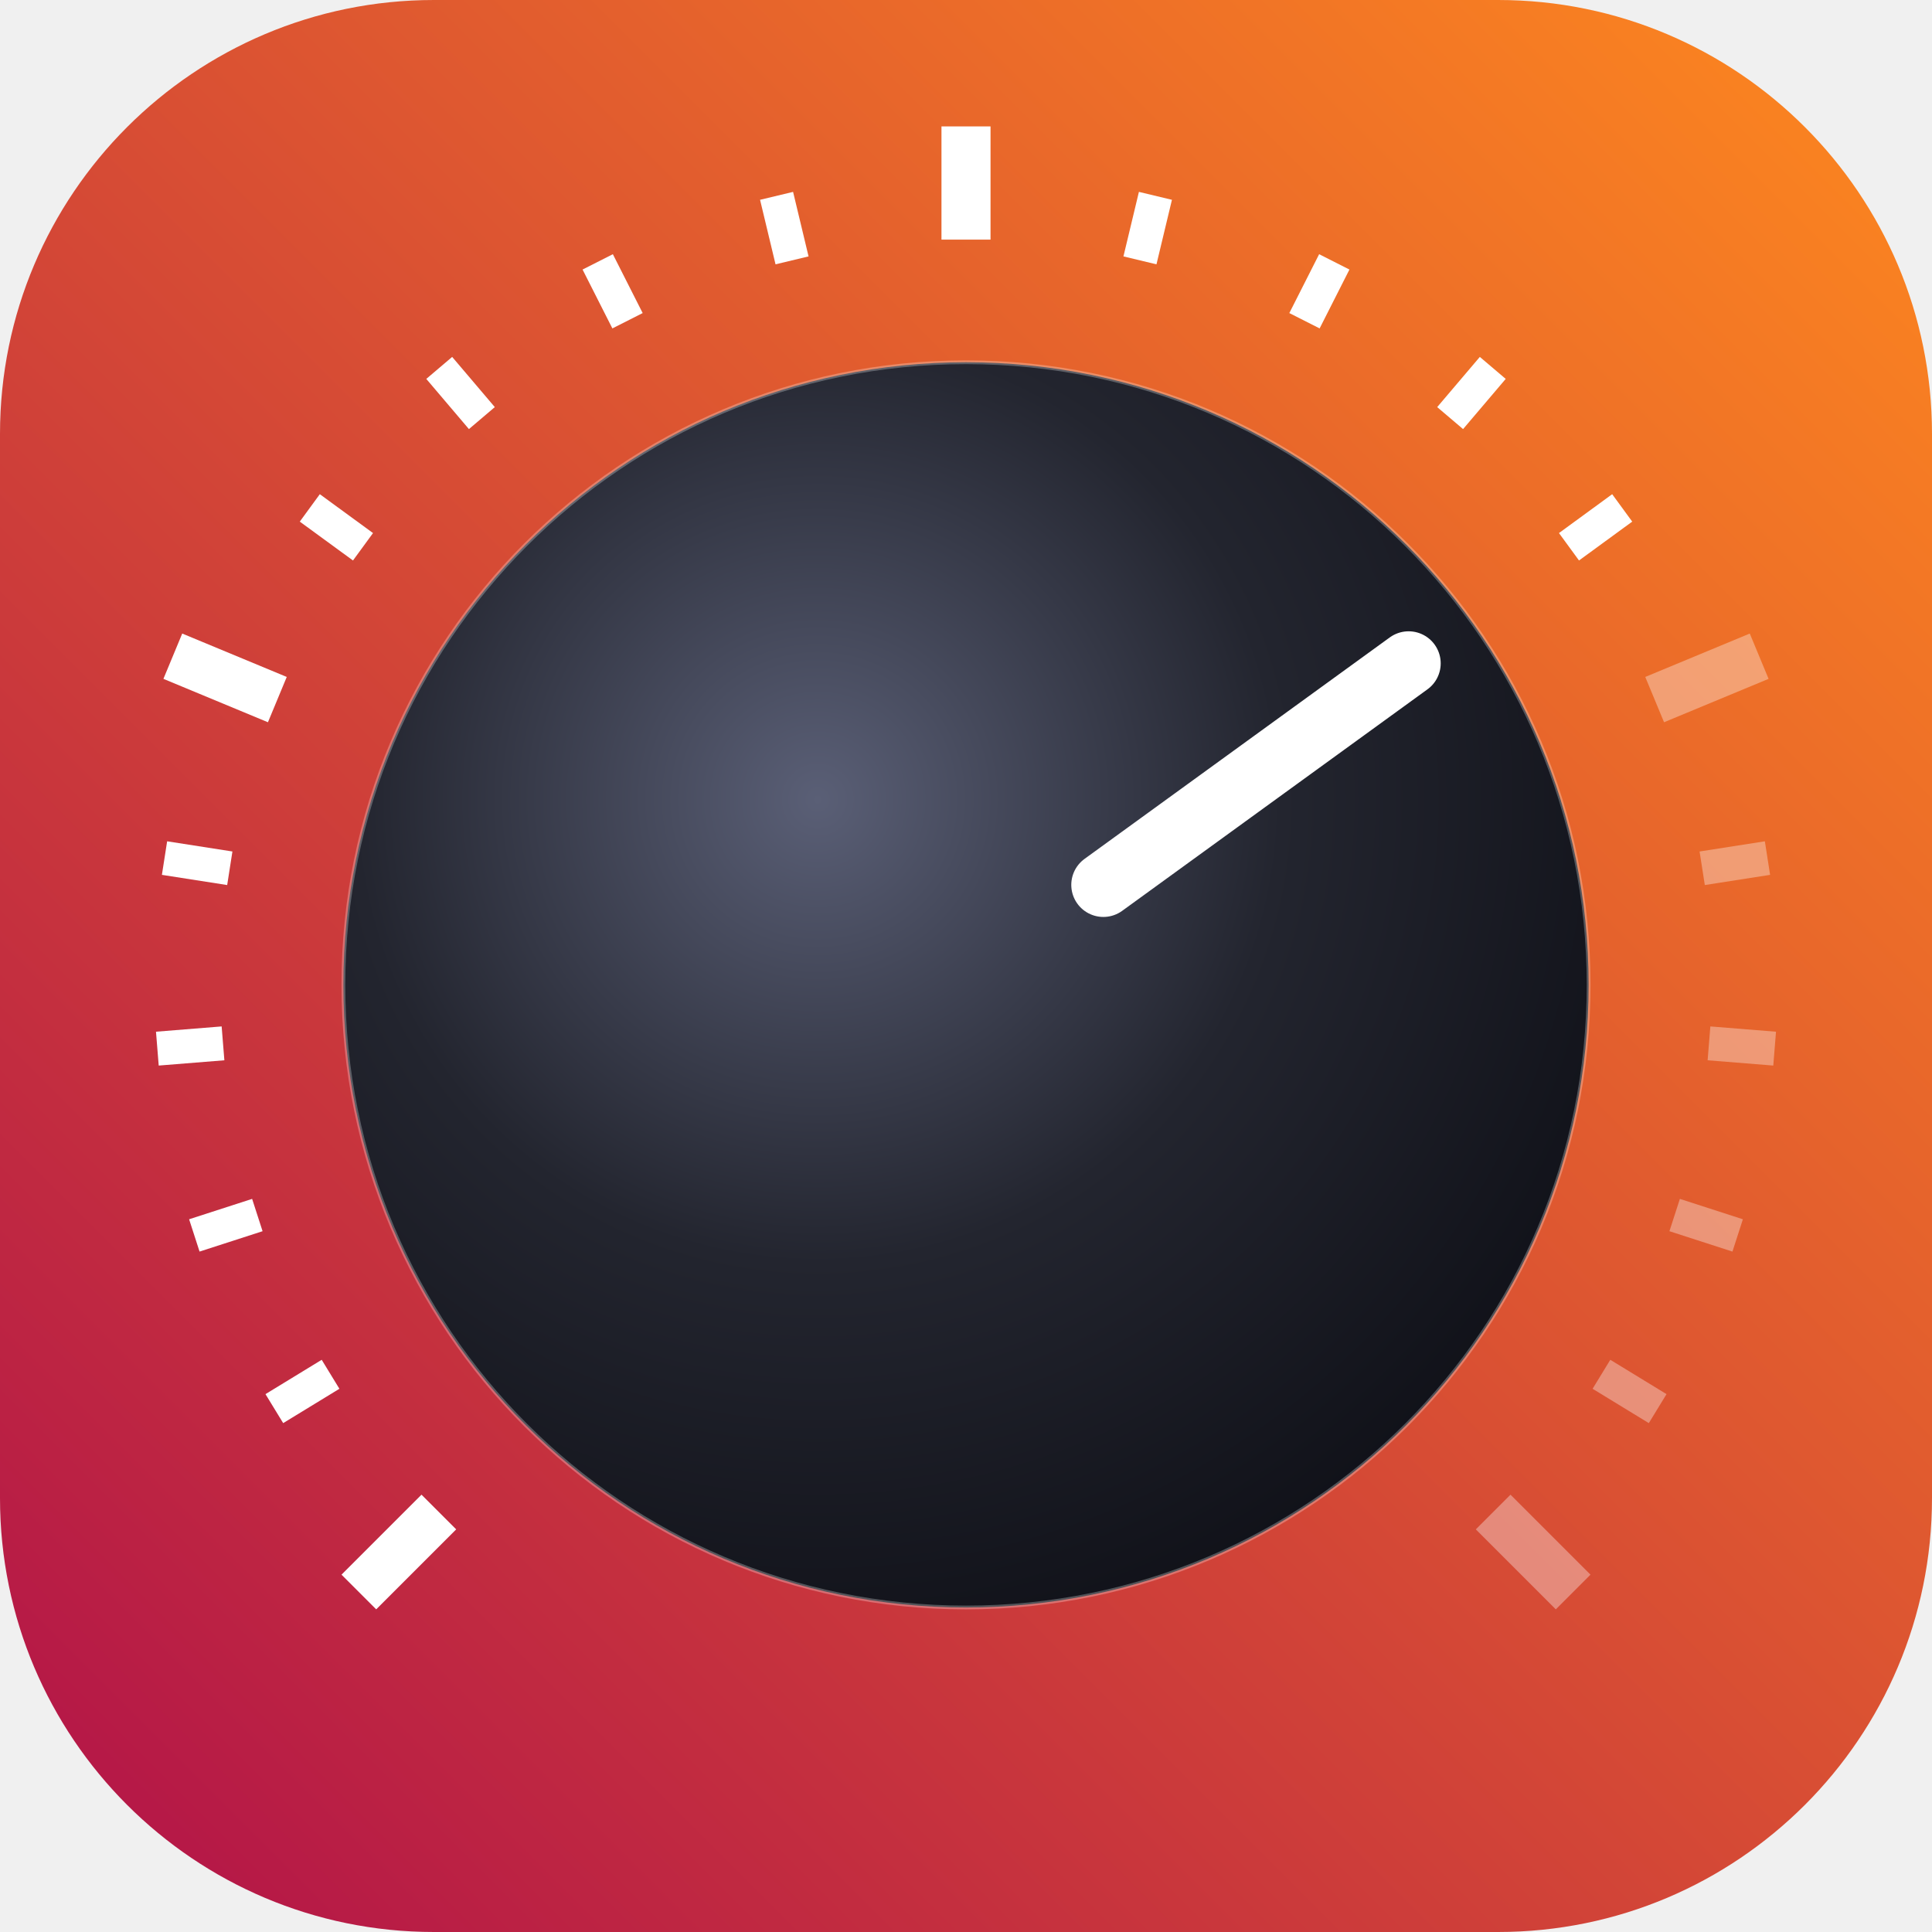
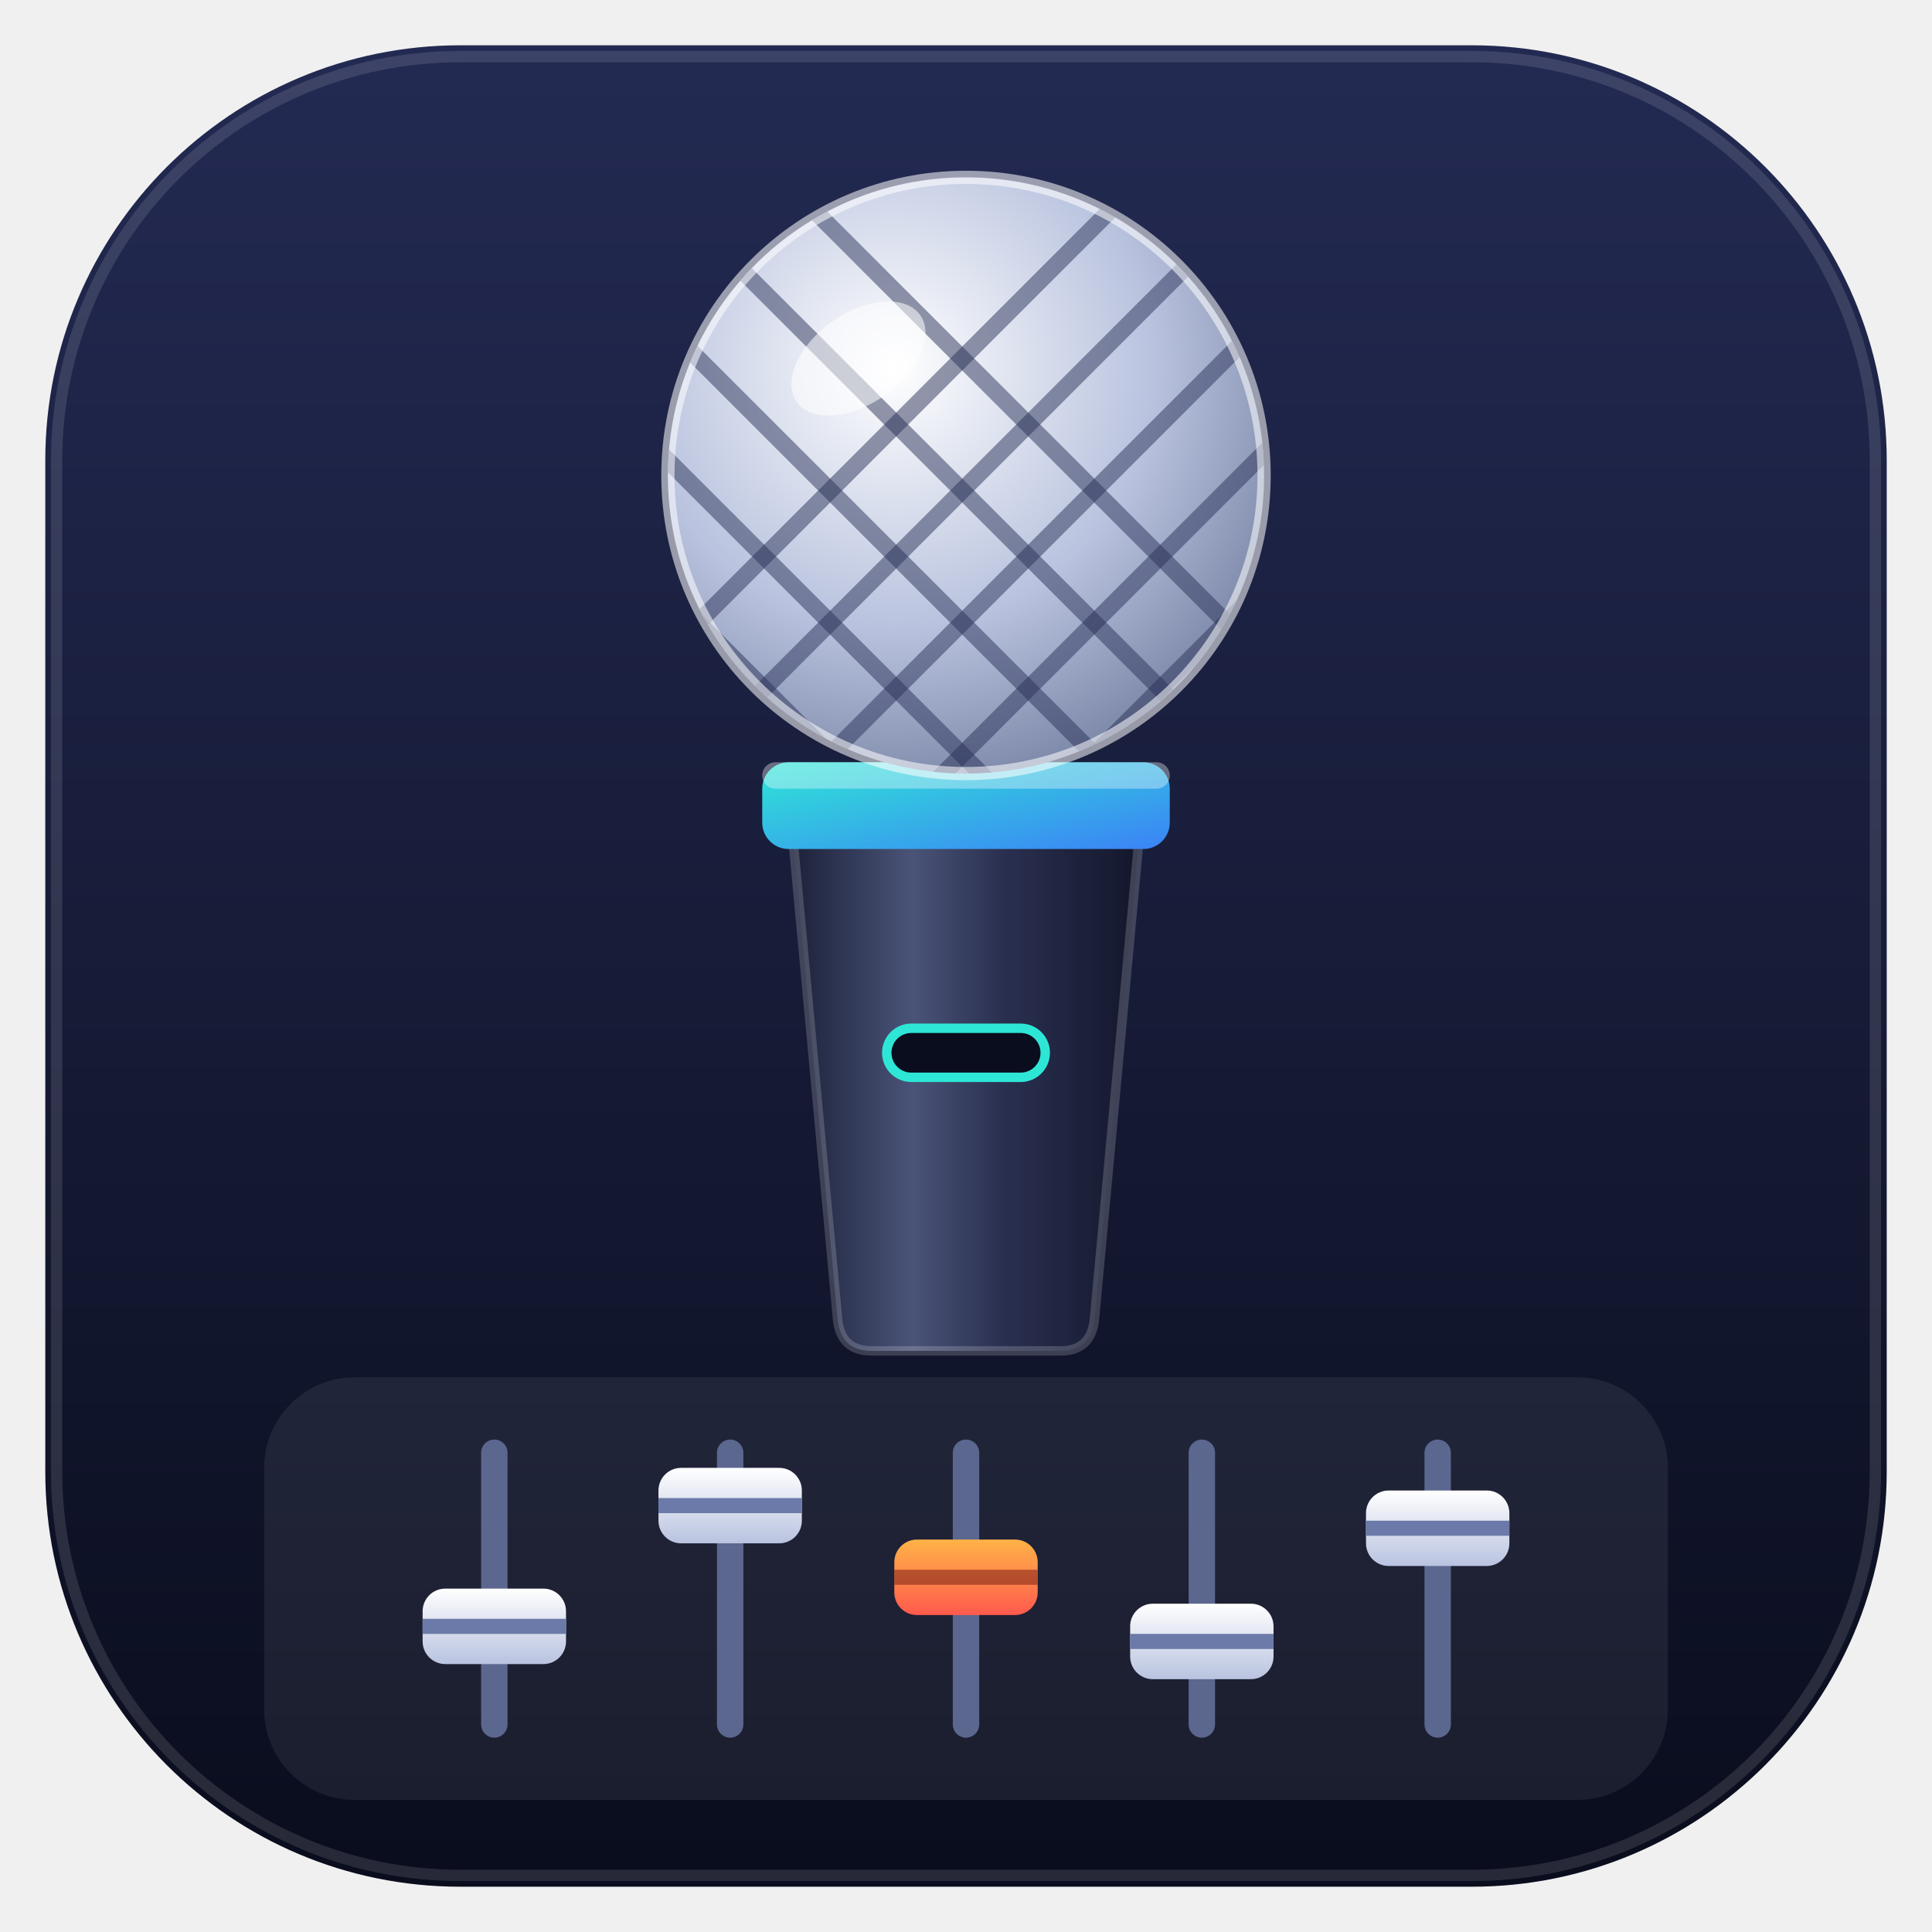
- <svg xmlns="http://www.w3.org/2000/svg" viewBox="0 0 512 512">
+ <svg xmlns="http://www.w3.org/2000/svg" viewBox="0 0 1024 1024">
  <defs>
-     <linearGradient id="bg" x1="0" y1="1" x2="1" y2="0">
-       <stop offset="0" stop-color="#b0104a" />
-       <stop offset="1" stop-color="#ff8a1e" />
+     <linearGradient id="bg" x1="0" y1="0" x2="0" y2="1">
+       <stop offset="0" stop-color="#232a52" />
+       <stop offset="1" stop-color="#0a0d1d" />
    </linearGradient>
-     <radialGradient id="kn" cx="0.38" cy="0.35" r="0.75">
-       <stop offset="0" stop-color="#5a5f76" />
-       <stop offset="0.5" stop-color="#23252f" />
-       <stop offset="1" stop-color="#0e0f16" />
+     <linearGradient id="cap" x1="0" y1="0" x2="1" y2="0">
+       <stop offset="0" stop-color="#9aa6c8" />
+       <stop offset=".45" stop-color="#f4f7ff" />
+       <stop offset="1" stop-color="#7d89ad" />
+     </linearGradient>
+     <linearGradient id="acc" x1="0" y1="0" x2="1" y2="1">
+       <stop offset="0" stop-color="#2ee6d6" />
+       <stop offset="1" stop-color="#3b82f6" />
+     </linearGradient>
+     <linearGradient id="warm" x1="0" y1="0" x2="0" y2="1">
+       <stop offset="0" stop-color="#ffb347" />
+       <stop offset="1" stop-color="#ff5a4d" />
+     </linearGradient>
+     <linearGradient id="knob" x1="0" y1="0" x2="0" y2="1">
+       <stop offset="0" stop-color="#ffffff" />
+       <stop offset="1" stop-color="#b9c3e0" />
+     </linearGradient>
+     <clipPath id="cc">
+       <rect x="372" y="110" width="280" height="430" rx="140" />
+     </clipPath>
+   </defs>
+   <rect x="24" y="24" width="976" height="976" rx="220" fill="url(#bg)" />
+   <rect x="30" y="30" width="964" height="964" rx="214" fill="none" stroke="#ffffff" stroke-opacity=".12" stroke-width="6" />
+   <defs>
+     <radialGradient id="ball" cx=".38" cy=".32" r=".8">
+       <stop offset="0" stop-color="#ffffff" />
+       <stop offset=".55" stop-color="#b8c2de" />
+       <stop offset="1" stop-color="#6b7799" />
    </radialGradient>
+     <linearGradient id="body" x1="0" y1="0" x2="1" y2="0">
+       <stop offset="0" stop-color="#1b2038" />
+       <stop offset=".35" stop-color="#4a5478" />
+       <stop offset=".6" stop-color="#2a3050" />
+       <stop offset="1" stop-color="#12162b" />
+     </linearGradient>
+     <clipPath id="ballc">
+       <circle cx="512" cy="252" r="158" />
+     </clipPath>
  </defs>
-   <rect width="512" height="512" rx="115" fill="url(#bg)" />
-   <line x1="116.3" y1="400.7" x2="95.1" y2="421.9" stroke="#fff" stroke-opacity="1" stroke-width="13" />
-   <line x1="87.6" y1="364.2" x2="72.7" y2="373.3" stroke="#fff" stroke-opacity="1" stroke-width="9" />
-   <line x1="68.2" y1="322.0" x2="51.5" y2="327.4" stroke="#fff" stroke-opacity="1" stroke-width="9" />
-   <line x1="59.1" y1="276.5" x2="41.7" y2="277.9" stroke="#fff" stroke-opacity="1" stroke-width="9" />
-   <line x1="60.9" y1="230.1" x2="43.6" y2="227.4" stroke="#fff" stroke-opacity="1" stroke-width="9" />
-   <line x1="73.5" y1="185.4" x2="45.8" y2="173.9" stroke="#fff" stroke-opacity="1" stroke-width="13" />
-   <line x1="96.2" y1="144.9" x2="82.1" y2="134.6" stroke="#fff" stroke-opacity="1" stroke-width="9" />
-   <line x1="127.7" y1="110.8" x2="116.4" y2="97.5" stroke="#fff" stroke-opacity="1" stroke-width="9" />
-   <line x1="166.3" y1="85.0" x2="158.4" y2="69.4" stroke="#fff" stroke-opacity="1" stroke-width="9" />
-   <line x1="209.9" y1="69.0" x2="205.8" y2="51.9" stroke="#fff" stroke-opacity="1" stroke-width="9" />
-   <line x1="256.0" y1="63.5" x2="256.0" y2="33.5" stroke="#fff" stroke-opacity="1" stroke-width="13" />
-   <line x1="302.1" y1="69.0" x2="306.2" y2="51.9" stroke="#fff" stroke-opacity="1" stroke-width="9" />
-   <line x1="345.7" y1="85.0" x2="353.6" y2="69.4" stroke="#fff" stroke-opacity="1" stroke-width="9" />
-   <line x1="384.3" y1="110.8" x2="395.6" y2="97.5" stroke="#fff" stroke-opacity="1" stroke-width="9" />
-   <line x1="415.8" y1="144.9" x2="429.9" y2="134.6" stroke="#fff" stroke-opacity="1" stroke-width="9" />
-   <line x1="438.5" y1="185.4" x2="466.2" y2="173.9" stroke="#fff" stroke-opacity="0.35" stroke-width="13" />
-   <line x1="451.1" y1="230.1" x2="468.4" y2="227.4" stroke="#fff" stroke-opacity="0.35" stroke-width="9" />
-   <line x1="452.9" y1="276.5" x2="470.3" y2="277.9" stroke="#fff" stroke-opacity="0.35" stroke-width="9" />
-   <line x1="443.8" y1="322.0" x2="460.5" y2="327.4" stroke="#fff" stroke-opacity="0.35" stroke-width="9" />
-   <line x1="424.4" y1="364.2" x2="439.3" y2="373.3" stroke="#fff" stroke-opacity="0.35" stroke-width="9" />
-   <line x1="395.7" y1="400.7" x2="416.9" y2="421.9" stroke="#fff" stroke-opacity="0.35" stroke-width="13" />
-   <circle cx="256" cy="261" r="165" fill="url(#kn)" stroke="#fff" stroke-opacity=".27" />
-   <line x1="292.4" y1="234.5" x2="373.3" y2="175.8" stroke="#fff" stroke-width="17" stroke-linecap="round" />
+   <path d="M418 420H606L580 700Q578 716 562 716H462Q446 716 444 700Z" fill="url(#body)" stroke="#ffffff" stroke-opacity=".18" stroke-width="5" />
+   <rect x="404" y="404" width="216" height="46" rx="14" fill="url(#acc)" />
+   <rect x="404" y="404" width="216" height="14" rx="7" fill="#fff" fill-opacity=".35" />
+   <rect x="470" y="545" width="84" height="26" rx="13" fill="#0a0d1d" stroke="#2ee6d6" stroke-width="5" />
+   <circle cx="512" cy="252" r="158" fill="url(#ball)" />
+   <g clip-path="url(#ballc)" stroke="#2a3358" stroke-opacity=".5" stroke-width="9">
+     <path d="M300 120L720 540M300 190L720 610M300 260L720 680M300 50L720 470M300 -20L720 400M300 330L720 750M300 400L720 820" />
+     <path d="M720 120L300 540M720 190L300 610M720 260L300 680M720 50L300 470M720 -20L300 400M720 330L300 750M720 400L300 820" />
+   </g>
+   <circle cx="512" cy="252" r="158" fill="none" stroke="#ffffff" stroke-opacity=".55" stroke-width="7" />
+   <ellipse cx="455" cy="190" rx="40" ry="24" transform="rotate(-35 455 190)" fill="#fff" fill-opacity=".55" />
+   <rect x="140" y="730" width="744" height="224" rx="48" fill="#ffffff" fill-opacity=".07" />
+   <g stroke="#5b678f" stroke-width="14" stroke-linecap="round">
+     <path d="M262 770V914M387 770V914M512 770V914M637 770V914M762 770V914" />
+   </g>
+   <g>
+     <rect x="224" y="842" width="76" height="40" rx="12" fill="url(#knob)" />
+     <rect x="224" y="858" width="76" height="8" fill="#6b7aa8" />
+     <rect x="349" y="778" width="76" height="40" rx="12" fill="url(#knob)" />
+     <rect x="349" y="794" width="76" height="8" fill="#6b7aa8" />
+     <rect x="474" y="816" width="76" height="40" rx="12" fill="url(#warm)" />
+     <rect x="474" y="832" width="76" height="8" fill="#7a1f17" fill-opacity=".55" />
+     <rect x="599" y="850" width="76" height="40" rx="12" fill="url(#knob)" />
+     <rect x="599" y="866" width="76" height="8" fill="#6b7aa8" />
+     <rect x="724" y="790" width="76" height="40" rx="12" fill="url(#knob)" />
+     <rect x="724" y="806" width="76" height="8" fill="#6b7aa8" />
+   </g>
</svg>
